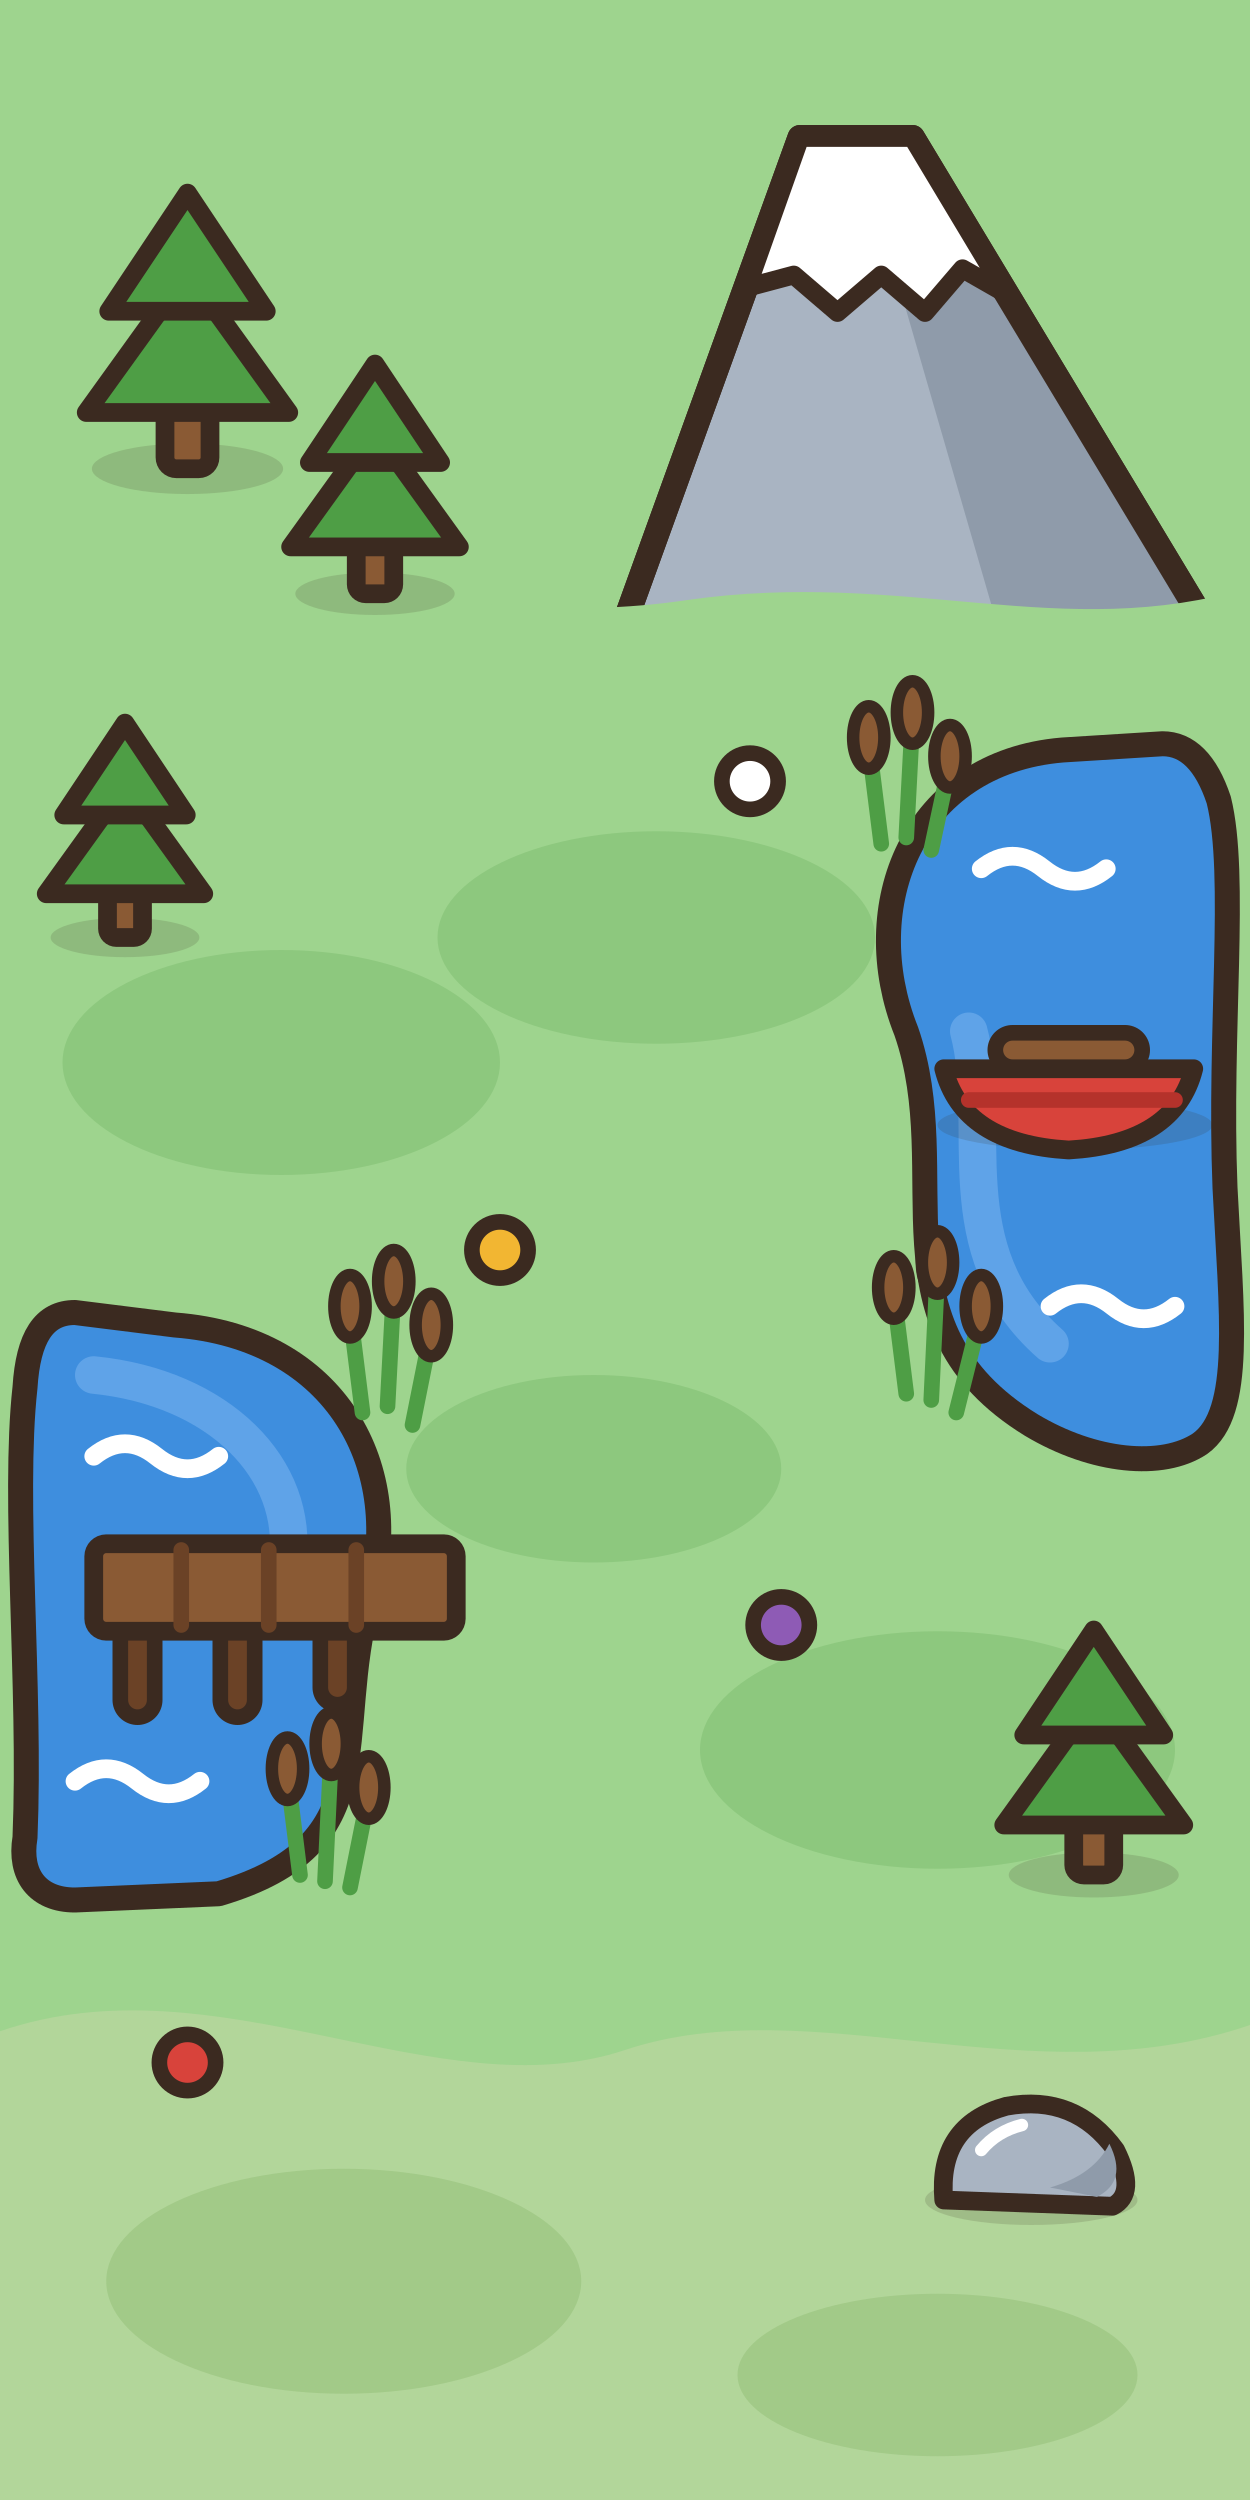
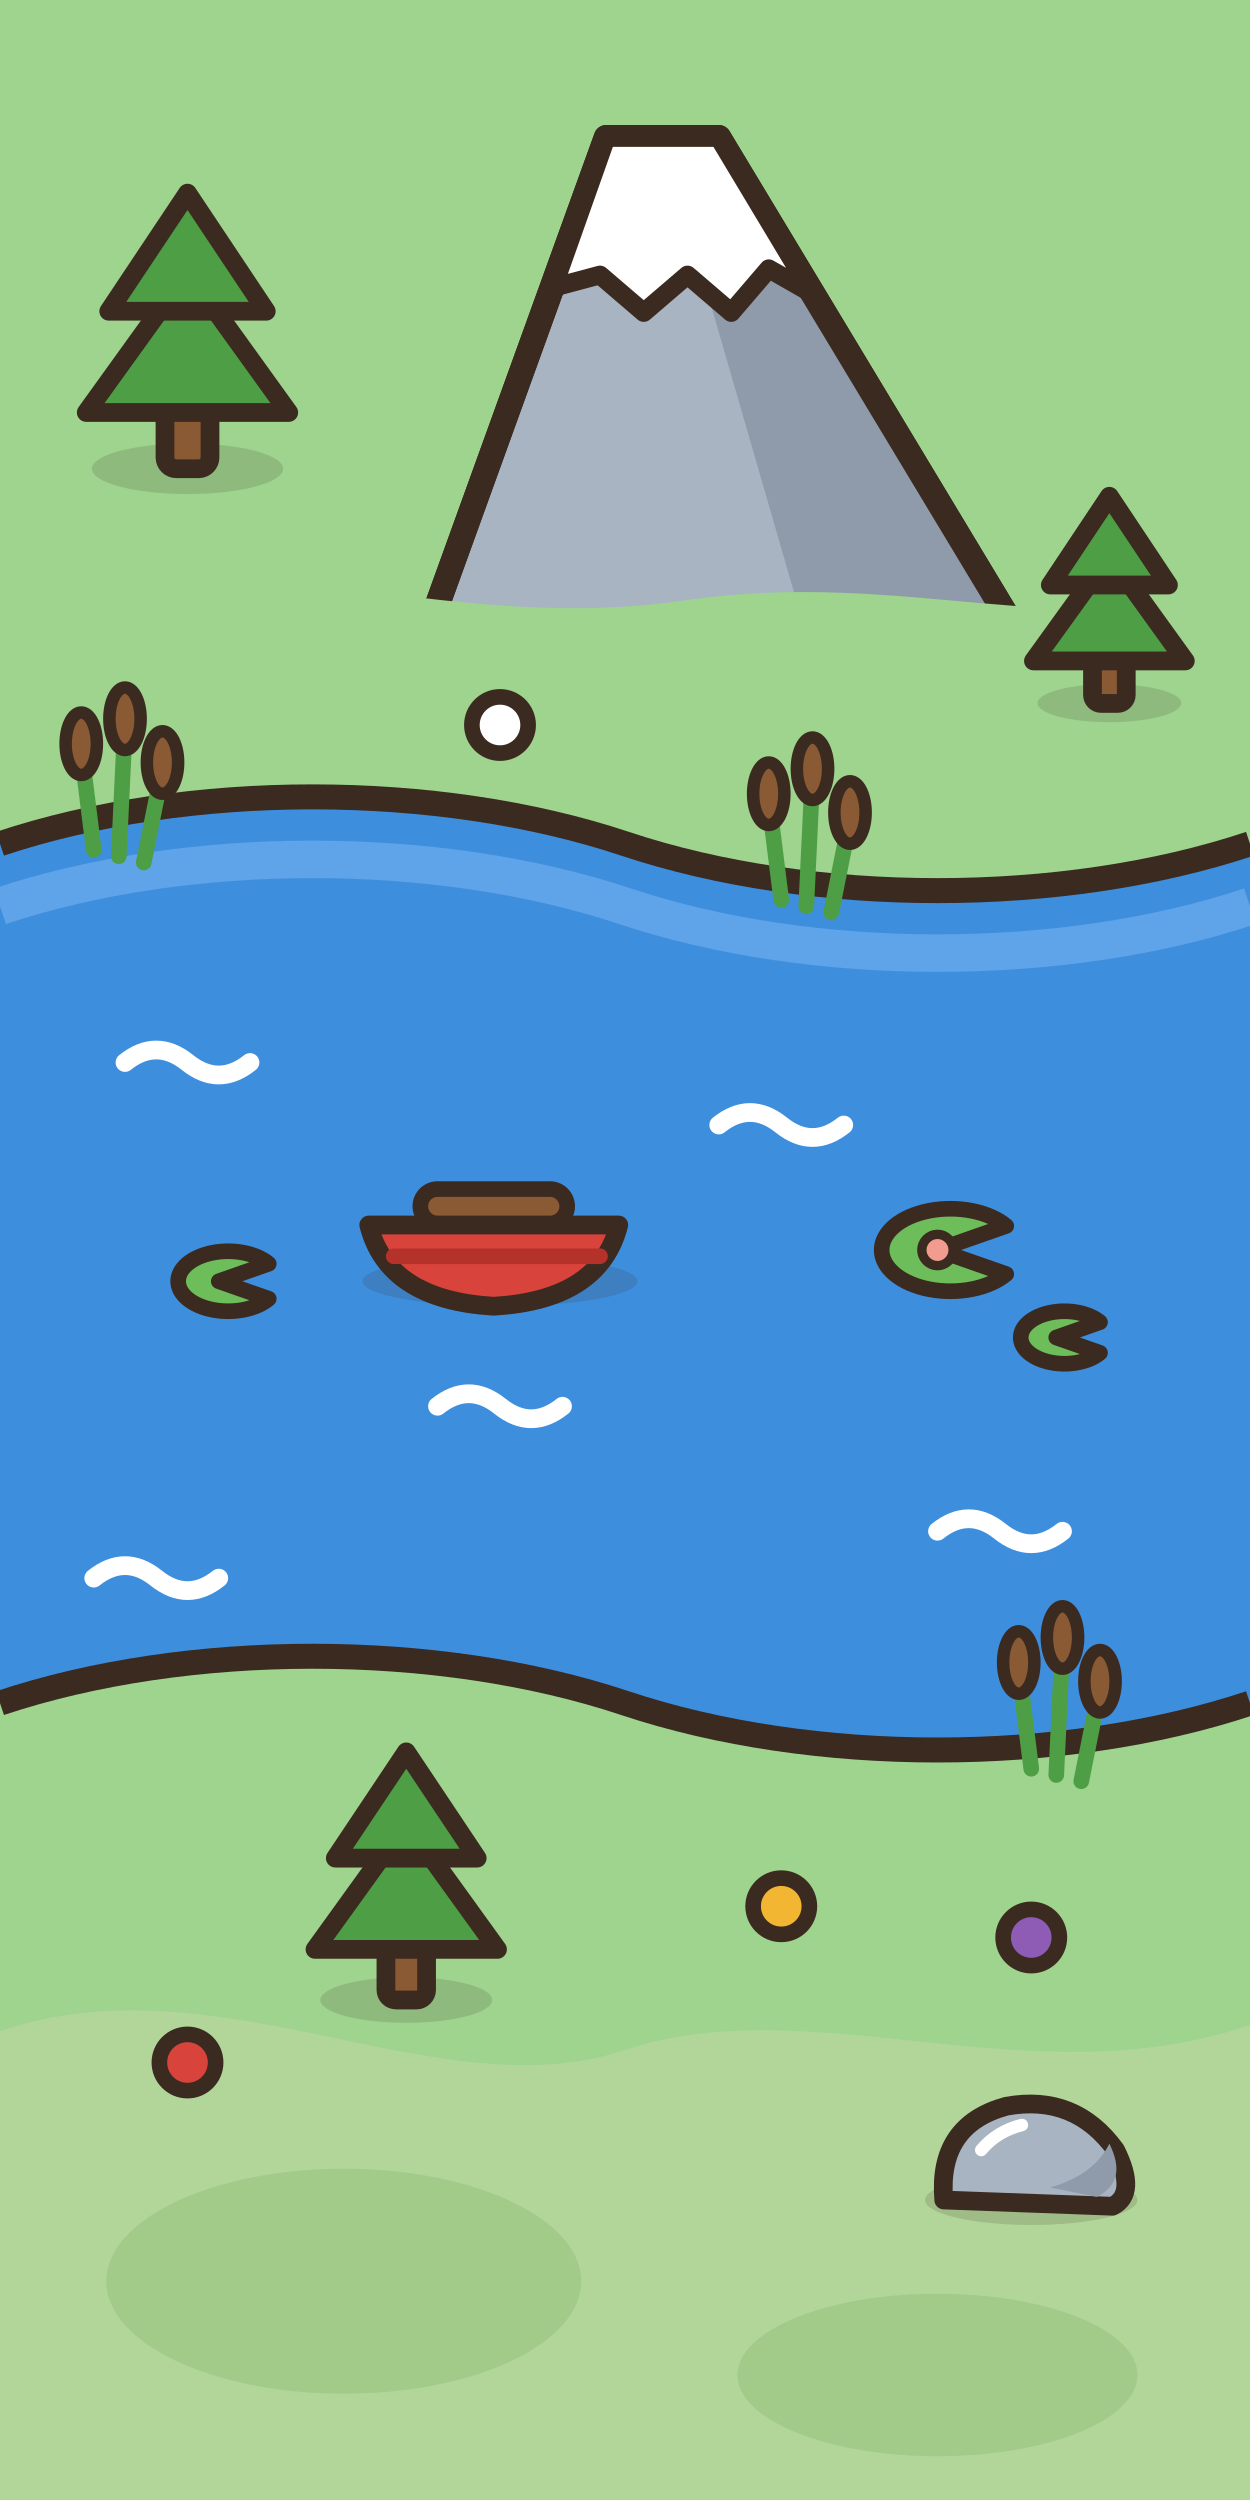
<svg xmlns="http://www.w3.org/2000/svg" viewBox="0 0 400 800" width="400" height="800" preserveAspectRatio="xMidYMid slice">
  <rect x="0" y="0" width="400" height="800" fill="#9ED48E" />
-   <g transform="translate(-48 0)">
+   <g transform="translate(-110 0)">
    <path d="M304 44 L340 44 L440 210 L244 210 Z" fill="#A9B4C2" stroke="#3B2A20" stroke-width="8" stroke-linejoin="round" stroke-linecap="round" />
  </g>
-   <g transform="translate(-48 0)">
+   <g transform="translate(-110 0)">
    <path d="M322 44 L340 44 L440 210 L370 210 Z" fill="#8F9BAA" />
  </g>
-   <g transform="translate(-48 0)">
+   <g transform="translate(-110 0)">
    <path d="M304 44 L340 44 L440 210 L244 210 Z" fill="none" stroke="#3B2A20" stroke-width="8" stroke-linejoin="round" stroke-linecap="round" />
  </g>
-   <g transform="translate(-48 0)">
+   <g transform="translate(-110 0)">
    <path d="M304 44 L340 44 L370 94 L356 86 L344 100 L330 88 L316 100 L302 88 L287 92 Z" fill="#FFFFFF" stroke="#3B2A20" stroke-width="6" stroke-linejoin="round" stroke-linecap="round" />
  </g>
  <path d="M0 186 C70 170, 140 204, 220 192 C290 182, 340 206, 400 188 L400 260 L0 260 Z" fill="#9ED48E" />
-   <ellipse cx="210" cy="300" rx="70" ry="34" fill="#8DC87E" />
-   <ellipse cx="90" cy="340" rx="70" ry="36" fill="#8DC87E" />
-   <ellipse cx="300" cy="560" rx="76" ry="38" fill="#8DC87E" />
-   <ellipse cx="190" cy="470" rx="60" ry="30" fill="#8DC87E" />
-   <path d="M372 238 L340 240 C292 244, 274 290, 290 330 C306 376, 278 424, 330 456 C350 468, 372 470, 384 462 C398 452, 394 420, 392 380 C390 330, 396 280, 390 256 C386 244, 380 238, 372 238 Z" fill="#3E8EDE" stroke="#3B2A20" stroke-width="8" stroke-linejoin="round" stroke-linecap="round" />
-   <path d="M310 330 C318 360, 302 400, 336 430" fill="none" stroke="#5FA3E8" stroke-width="12" stroke-linecap="round" stroke-linejoin="round" />
-   <g transform="translate(-16 0)">
-     <path d="M330 278 Q340 270 350 278 Q360 286 370 278" fill="none" stroke="#FFFFFF" stroke-width="6" stroke-linecap="round" stroke-linejoin="round" />
-   </g>
-   <g transform="translate(-16 0)">
-     <path d="M352 418 Q362 410 372 418 Q382 426 392 418" fill="none" stroke="#FFFFFF" stroke-width="6" stroke-linecap="round" stroke-linejoin="round" />
-   </g>
-   <g transform="translate(-16 0)">
-     <ellipse cx="360" cy="360" rx="44" ry="8" fill="#3B2A20" fill-opacity="0.15" />
-   </g>
-   <g transform="translate(-16 0)">
-     <path d="M318 342 L398 342 Q392 366 358 368 Q324 366 318 342 Z" fill="#D8433B" stroke="#3B2A20" stroke-width="6" stroke-linejoin="round" stroke-linecap="round" />
-   </g>
-   <g transform="translate(-16 0)">
-     <path d="M326 352 L392 352" fill="none" stroke="#B5322B" stroke-width="5" stroke-linecap="round" stroke-linejoin="round" />
-   </g>
-   <g transform="translate(-16 0)">
-     <path d="M340 336 L376 336" fill="none" stroke="#3B2A20" stroke-width="16" stroke-linecap="round" stroke-linejoin="round" />
-   </g>
-   <g transform="translate(-16 0)">
-     <path d="M340 336 L376 336" fill="none" stroke="#8A5A34" stroke-width="6" stroke-linecap="round" stroke-linejoin="round" />
-   </g>
-   <path d="M282 270 L278 238 M290 268 L292 230 M298 272 L304 244" fill="none" stroke="#4E9E45" stroke-width="5" stroke-linecap="round" stroke-linejoin="round" />
-   <ellipse cx="278" cy="236" rx="5" ry="10" fill="#8A5A34" stroke="#3B2A20" stroke-width="4" />
-   <ellipse cx="292" cy="228" rx="5" ry="10" fill="#8A5A34" stroke="#3B2A20" stroke-width="4" />
-   <ellipse cx="304" cy="242" rx="5" ry="10" fill="#8A5A34" stroke="#3B2A20" stroke-width="4" />
-   <path d="M290 446 L286 414 M298 448 L300 406 M306 452 L314 420" fill="none" stroke="#4E9E45" stroke-width="5" stroke-linecap="round" stroke-linejoin="round" />
-   <ellipse cx="286" cy="412" rx="5" ry="10" fill="#8A5A34" stroke="#3B2A20" stroke-width="4" />
-   <ellipse cx="300" cy="404" rx="5" ry="10" fill="#8A5A34" stroke="#3B2A20" stroke-width="4" />
-   <ellipse cx="314" cy="418" rx="5" ry="10" fill="#8A5A34" stroke="#3B2A20" stroke-width="4" />
-   <path d="M24 420 L56 424 C108 428, 130 470, 118 512 C106 556, 124 590, 70 606 L24 608 C12 608, 6 600, 8 588 C10 540, 4 480, 8 444 C9 428, 14 420, 24 420 Z" fill="#3E8EDE" stroke="#3B2A20" stroke-width="8" stroke-linejoin="round" stroke-linecap="round" />
-   <path d="M30 440 C70 444, 96 470, 92 500" fill="none" stroke="#5FA3E8" stroke-width="12" stroke-linecap="round" stroke-linejoin="round" />
-   <g transform="translate(10 0)">
-     <path d="M14 570 Q24 562 34 570 Q44 578 54 570" fill="none" stroke="#FFFFFF" stroke-width="6" stroke-linecap="round" stroke-linejoin="round" />
-   </g>
-   <g transform="translate(10 0)">
-     <path d="M20 466 Q30 458 40 466 Q50 474 60 466" fill="none" stroke="#FFFFFF" stroke-width="6" stroke-linecap="round" stroke-linejoin="round" />
-   </g>
-   <path d="M44 520 L44 544 M76 520 L76 544 M108 520 L108 540" fill="none" stroke="#3B2A20" stroke-width="16" stroke-linecap="round" stroke-linejoin="round" />
-   <path d="M44 520 L44 544 M76 520 L76 544 M108 520 L108 540" fill="none" stroke="#6B4226" stroke-width="6" stroke-linecap="round" stroke-linejoin="round" />
-   <rect x="30" y="494" width="116" height="28" rx="4" fill="#8A5A34" stroke="#3B2A20" stroke-width="6" stroke-linejoin="round" stroke-linecap="round" />
-   <path d="M58 496 L58 520 M86 496 L86 520 M114 496 L114 520" fill="none" stroke="#6B4226" stroke-width="5" stroke-linecap="round" stroke-linejoin="round" />
-   <path d="M116 452 L112 420 M124 450 L126 412 M132 456 L138 426" fill="none" stroke="#4E9E45" stroke-width="5" stroke-linecap="round" stroke-linejoin="round" />
-   <ellipse cx="112" cy="418" rx="5" ry="10" fill="#8A5A34" stroke="#3B2A20" stroke-width="4" />
-   <ellipse cx="126" cy="410" rx="5" ry="10" fill="#8A5A34" stroke="#3B2A20" stroke-width="4" />
-   <ellipse cx="138" cy="424" rx="5" ry="10" fill="#8A5A34" stroke="#3B2A20" stroke-width="4" />
-   <path d="M96 600 L92 568 M104 602 L106 560 M112 604 L118 574" fill="none" stroke="#4E9E45" stroke-width="5" stroke-linecap="round" stroke-linejoin="round" />
-   <ellipse cx="92" cy="566" rx="5" ry="10" fill="#8A5A34" stroke="#3B2A20" stroke-width="4" />
-   <ellipse cx="106" cy="558" rx="5" ry="10" fill="#8A5A34" stroke="#3B2A20" stroke-width="4" />
-   <ellipse cx="118" cy="572" rx="5" ry="10" fill="#8A5A34" stroke="#3B2A20" stroke-width="4" />
  <ellipse cx="60" cy="150" rx="30.6" ry="8.1" fill="#3B2A20" fill-opacity="0.15" />
  <rect x="52.8" y="130.2" width="14.4" height="19.8" rx="3.6" fill="#8A5A34" stroke="#3B2A20" stroke-width="6" stroke-linejoin="round" stroke-linecap="round" />
  <path d="M60 87 L92.4 132 L27.6 132 Z" fill="#4E9E45" stroke="#3B2A20" stroke-width="6" stroke-linejoin="round" stroke-linecap="round" />
  <path d="M60 61.8 L85.2 99.6 L34.8 99.6 Z" fill="#4E9E45" stroke="#3B2A20" stroke-width="6" stroke-linejoin="round" stroke-linecap="round" />
-   <ellipse cx="120" cy="190" rx="25.5" ry="6.8" fill="#3B2A20" fill-opacity="0.15" />
-   <rect x="114" y="173.5" width="12" height="16.5" rx="3" fill="#8A5A34" stroke="#3B2A20" stroke-width="6" stroke-linejoin="round" stroke-linecap="round" />
-   <path d="M120 137.5 L147 175 L93 175 Z" fill="#4E9E45" stroke="#3B2A20" stroke-width="6" stroke-linejoin="round" stroke-linecap="round" />
-   <path d="M120 116.5 L141 148 L99 148 Z" fill="#4E9E45" stroke="#3B2A20" stroke-width="6" stroke-linejoin="round" stroke-linecap="round" />
-   <ellipse cx="40" cy="300" rx="23.8" ry="6.3" fill="#3B2A20" fill-opacity="0.15" />
-   <rect x="34.4" y="284.6" width="11.2" height="15.4" rx="2.8" fill="#8A5A34" stroke="#3B2A20" stroke-width="6" stroke-linejoin="round" stroke-linecap="round" />
-   <path d="M40 251 L65.2 286 L14.8 286 Z" fill="#4E9E45" stroke="#3B2A20" stroke-width="6" stroke-linejoin="round" stroke-linecap="round" />
-   <path d="M40 231.4 L59.6 260.8 L20.4 260.8 Z" fill="#4E9E45" stroke="#3B2A20" stroke-width="6" stroke-linejoin="round" stroke-linecap="round" />
-   <ellipse cx="350" cy="600" rx="27.2" ry="7.2" fill="#3B2A20" fill-opacity="0.15" />
-   <rect x="343.6" y="582.4" width="12.8" height="17.6" rx="3.2" fill="#8A5A34" stroke="#3B2A20" stroke-width="6" stroke-linejoin="round" stroke-linecap="round" />
-   <path d="M350 544 L378.8 584 L321.2 584 Z" fill="#4E9E45" stroke="#3B2A20" stroke-width="6" stroke-linejoin="round" stroke-linecap="round" />
-   <path d="M350 521.6 L372.4 555.2 L327.6 555.2 Z" fill="#4E9E45" stroke="#3B2A20" stroke-width="6" stroke-linejoin="round" stroke-linecap="round" />
-   <circle cx="240" cy="250" r="9" fill="#FFFFFF" stroke="#3B2A20" stroke-width="5" />
-   <circle cx="160" cy="400" r="9" fill="#F2B632" stroke="#3B2A20" stroke-width="5" />
-   <circle cx="250" cy="520" r="9" fill="#8E5BB5" stroke="#3B2A20" stroke-width="5" />
+   <path d="M0 270 C60 250, 140 250, 200 270 C260 290, 340 290, 400 270 L400 545 C340 565, 260 565, 200 545 C140 525, 60 525, 0 545 Z" fill="#3E8EDE" />
+   <path d="M0 290 C60 270, 140 270, 200 290 C260 310, 340 310, 400 290" fill="none" stroke="#5FA3E8" stroke-width="12" stroke-linecap="butt" />
+   <path d="M0 270 C60 250, 140 250, 200 270 C260 290, 340 290, 400 270" fill="none" stroke="#3B2A20" stroke-width="8" stroke-linecap="butt" />
+   <path d="M400 545 C340 565, 260 565, 200 545 C140 525, 60 525, 0 545" fill="none" stroke="#3B2A20" stroke-width="8" stroke-linecap="butt" />
+   <path d="M40 340 Q50 332 60 340 Q70 348 80 340" fill="none" stroke="#FFFFFF" stroke-width="6" stroke-linecap="round" stroke-linejoin="round" />
+   <path d="M230 360 Q240 352 250 360 Q260 368 270 360" fill="none" stroke="#FFFFFF" stroke-width="6" stroke-linecap="round" stroke-linejoin="round" />
+   <path d="M140 450 Q150 442 160 450 Q170 458 180 450" fill="none" stroke="#FFFFFF" stroke-width="6" stroke-linecap="round" stroke-linejoin="round" />
+   <path d="M300 490 Q310 482 320 490 Q330 498 340 490" fill="none" stroke="#FFFFFF" stroke-width="6" stroke-linecap="round" stroke-linejoin="round" />
+   <path d="M30 505 Q40 497 50 505 Q60 513 70 505" fill="none" stroke="#FFFFFF" stroke-width="6" stroke-linecap="round" stroke-linejoin="round" />
+   <path d="M300 400 L322 392.3 A22 13.2 0 1 0 322 407.7 Z" fill="#6DBE5A" stroke="#3B2A20" stroke-width="5" stroke-linejoin="round" />
+   <path d="M338 428 L352 423.1 A14 8.4 0 1 0 352 432.9 Z" fill="#6DBE5A" stroke="#3B2A20" stroke-width="5" stroke-linejoin="round" />
+   <path d="M70 410 L86 404.4 A16 9.6 0 1 0 86 415.6 Z" fill="#6DBE5A" stroke="#3B2A20" stroke-width="5" stroke-linejoin="round" />
+   <circle cx="300" cy="400" r="5" fill="#F29C8F" stroke="#3B2A20" stroke-width="3" />
+   <g transform="translate(-200 50)">
+     <ellipse cx="360" cy="360" rx="44" ry="8" fill="#3B2A20" fill-opacity="0.15" />
+     <path d="M318 342 L398 342 Q392 366 358 368 Q324 366 318 342 Z" fill="#D8433B" stroke="#3B2A20" stroke-width="6" stroke-linejoin="round" stroke-linecap="round" />
+     <path d="M326 352 L392 352" fill="none" stroke="#B5322B" stroke-width="5" stroke-linecap="round" stroke-linejoin="round" />
+     <path d="M340 336 L376 336" fill="none" stroke="#3B2A20" stroke-width="16" stroke-linecap="round" stroke-linejoin="round" />
+     <path d="M340 336 L376 336" fill="none" stroke="#8A5A34" stroke-width="6" stroke-linecap="round" stroke-linejoin="round" />
+   </g>
+   <path d="M30 272 L26 240 M38 274 L40 232 M46 276 L52 246" fill="none" stroke="#4E9E45" stroke-width="5" stroke-linecap="round" stroke-linejoin="round" />
+   <ellipse cx="26" cy="238" rx="5" ry="10" fill="#8A5A34" stroke="#3B2A20" stroke-width="4" />
+   <ellipse cx="40" cy="230" rx="5" ry="10" fill="#8A5A34" stroke="#3B2A20" stroke-width="4" />
+   <ellipse cx="52" cy="244" rx="5" ry="10" fill="#8A5A34" stroke="#3B2A20" stroke-width="4" />
+   <path d="M330 566 L326 534 M338 568 L340 526 M346 570 L352 540" fill="none" stroke="#4E9E45" stroke-width="5" stroke-linecap="round" stroke-linejoin="round" />
+   <ellipse cx="326" cy="532" rx="5" ry="10" fill="#8A5A34" stroke="#3B2A20" stroke-width="4" />
+   <ellipse cx="340" cy="524" rx="5" ry="10" fill="#8A5A34" stroke="#3B2A20" stroke-width="4" />
+   <ellipse cx="352" cy="538" rx="5" ry="10" fill="#8A5A34" stroke="#3B2A20" stroke-width="4" />
+   <path d="M250 288 L246 256 M258 290 L260 248 M266 292 L272 262" fill="none" stroke="#4E9E45" stroke-width="5" stroke-linecap="round" stroke-linejoin="round" />
+   <ellipse cx="246" cy="254" rx="5" ry="10" fill="#8A5A34" stroke="#3B2A20" stroke-width="4" />
+   <ellipse cx="260" cy="246" rx="5" ry="10" fill="#8A5A34" stroke="#3B2A20" stroke-width="4" />
+   <ellipse cx="272" cy="260" rx="5" ry="10" fill="#8A5A34" stroke="#3B2A20" stroke-width="4" />
+   <ellipse cx="355" cy="225" rx="23.0" ry="6.1" fill="#3B2A20" fill-opacity="0.15" />
+   <rect x="349.6" y="210.2" width="10.8" height="14.9" rx="2.7" fill="#8A5A34" stroke="#3B2A20" stroke-width="6" stroke-linejoin="round" stroke-linecap="round" />
+   <path d="M355 177.8 L379.3 211.5 L330.7 211.5 Z" fill="#4E9E45" stroke="#3B2A20" stroke-width="6" stroke-linejoin="round" stroke-linecap="round" />
+   <path d="M355 158.8 L373.9 187.2 L336.1 187.2 Z" fill="#4E9E45" stroke="#3B2A20" stroke-width="6" stroke-linejoin="round" stroke-linecap="round" />
+   <ellipse cx="130" cy="640" rx="27.5" ry="7.3" fill="#3B2A20" fill-opacity="0.15" />
+   <rect x="123.5" y="622.2" width="13.0" height="17.8" rx="3.2" fill="#8A5A34" stroke="#3B2A20" stroke-width="6" stroke-linejoin="round" stroke-linecap="round" />
+   <path d="M130 583.3 L159.2 623.8 L100.8 623.8 Z" fill="#4E9E45" stroke="#3B2A20" stroke-width="6" stroke-linejoin="round" stroke-linecap="round" />
+   <path d="M130 560.6 L152.7 594.6 L107.3 594.6 Z" fill="#4E9E45" stroke="#3B2A20" stroke-width="6" stroke-linejoin="round" stroke-linecap="round" />
+   <circle cx="250" cy="610" r="9" fill="#F2B632" stroke="#3B2A20" stroke-width="5" />
+   <circle cx="160" cy="232" r="9" fill="#FFFFFF" stroke="#3B2A20" stroke-width="5" />
+   <circle cx="330" cy="620" r="9" fill="#8E5BB5" stroke="#3B2A20" stroke-width="5" />
  <path d="M0 650 C70 626, 140 676, 200 656 C260 636, 330 672, 400 648 L400 800 L0 800 Z" fill="#B2D69A" />
  <ellipse cx="110" cy="730" rx="76" ry="36" fill="#A2CA88" />
  <ellipse cx="300" cy="760" rx="64" ry="26" fill="#A2CA88" />
  <ellipse cx="330" cy="704" rx="34" ry="8" fill="#3B2A20" fill-opacity="0.15" />
  <path d="M302 704 Q300 680 322 674 Q344 670 357 688 Q364 702 356 706 Z" fill="#A9B4C2" stroke="#3B2A20" stroke-width="6" stroke-linejoin="round" stroke-linecap="round" />
  <path d="M336 700 Q350 696 355 686 Q361 698 351 703 Z" fill="#8F9BAA" />
  <path d="M314 688 Q319 682 327 680" fill="none" stroke="#FFFFFF" stroke-width="4" stroke-linecap="round" stroke-linejoin="round" />
  <circle cx="60" cy="660" r="9" fill="#D8433B" stroke="#3B2A20" stroke-width="5" />
</svg>
